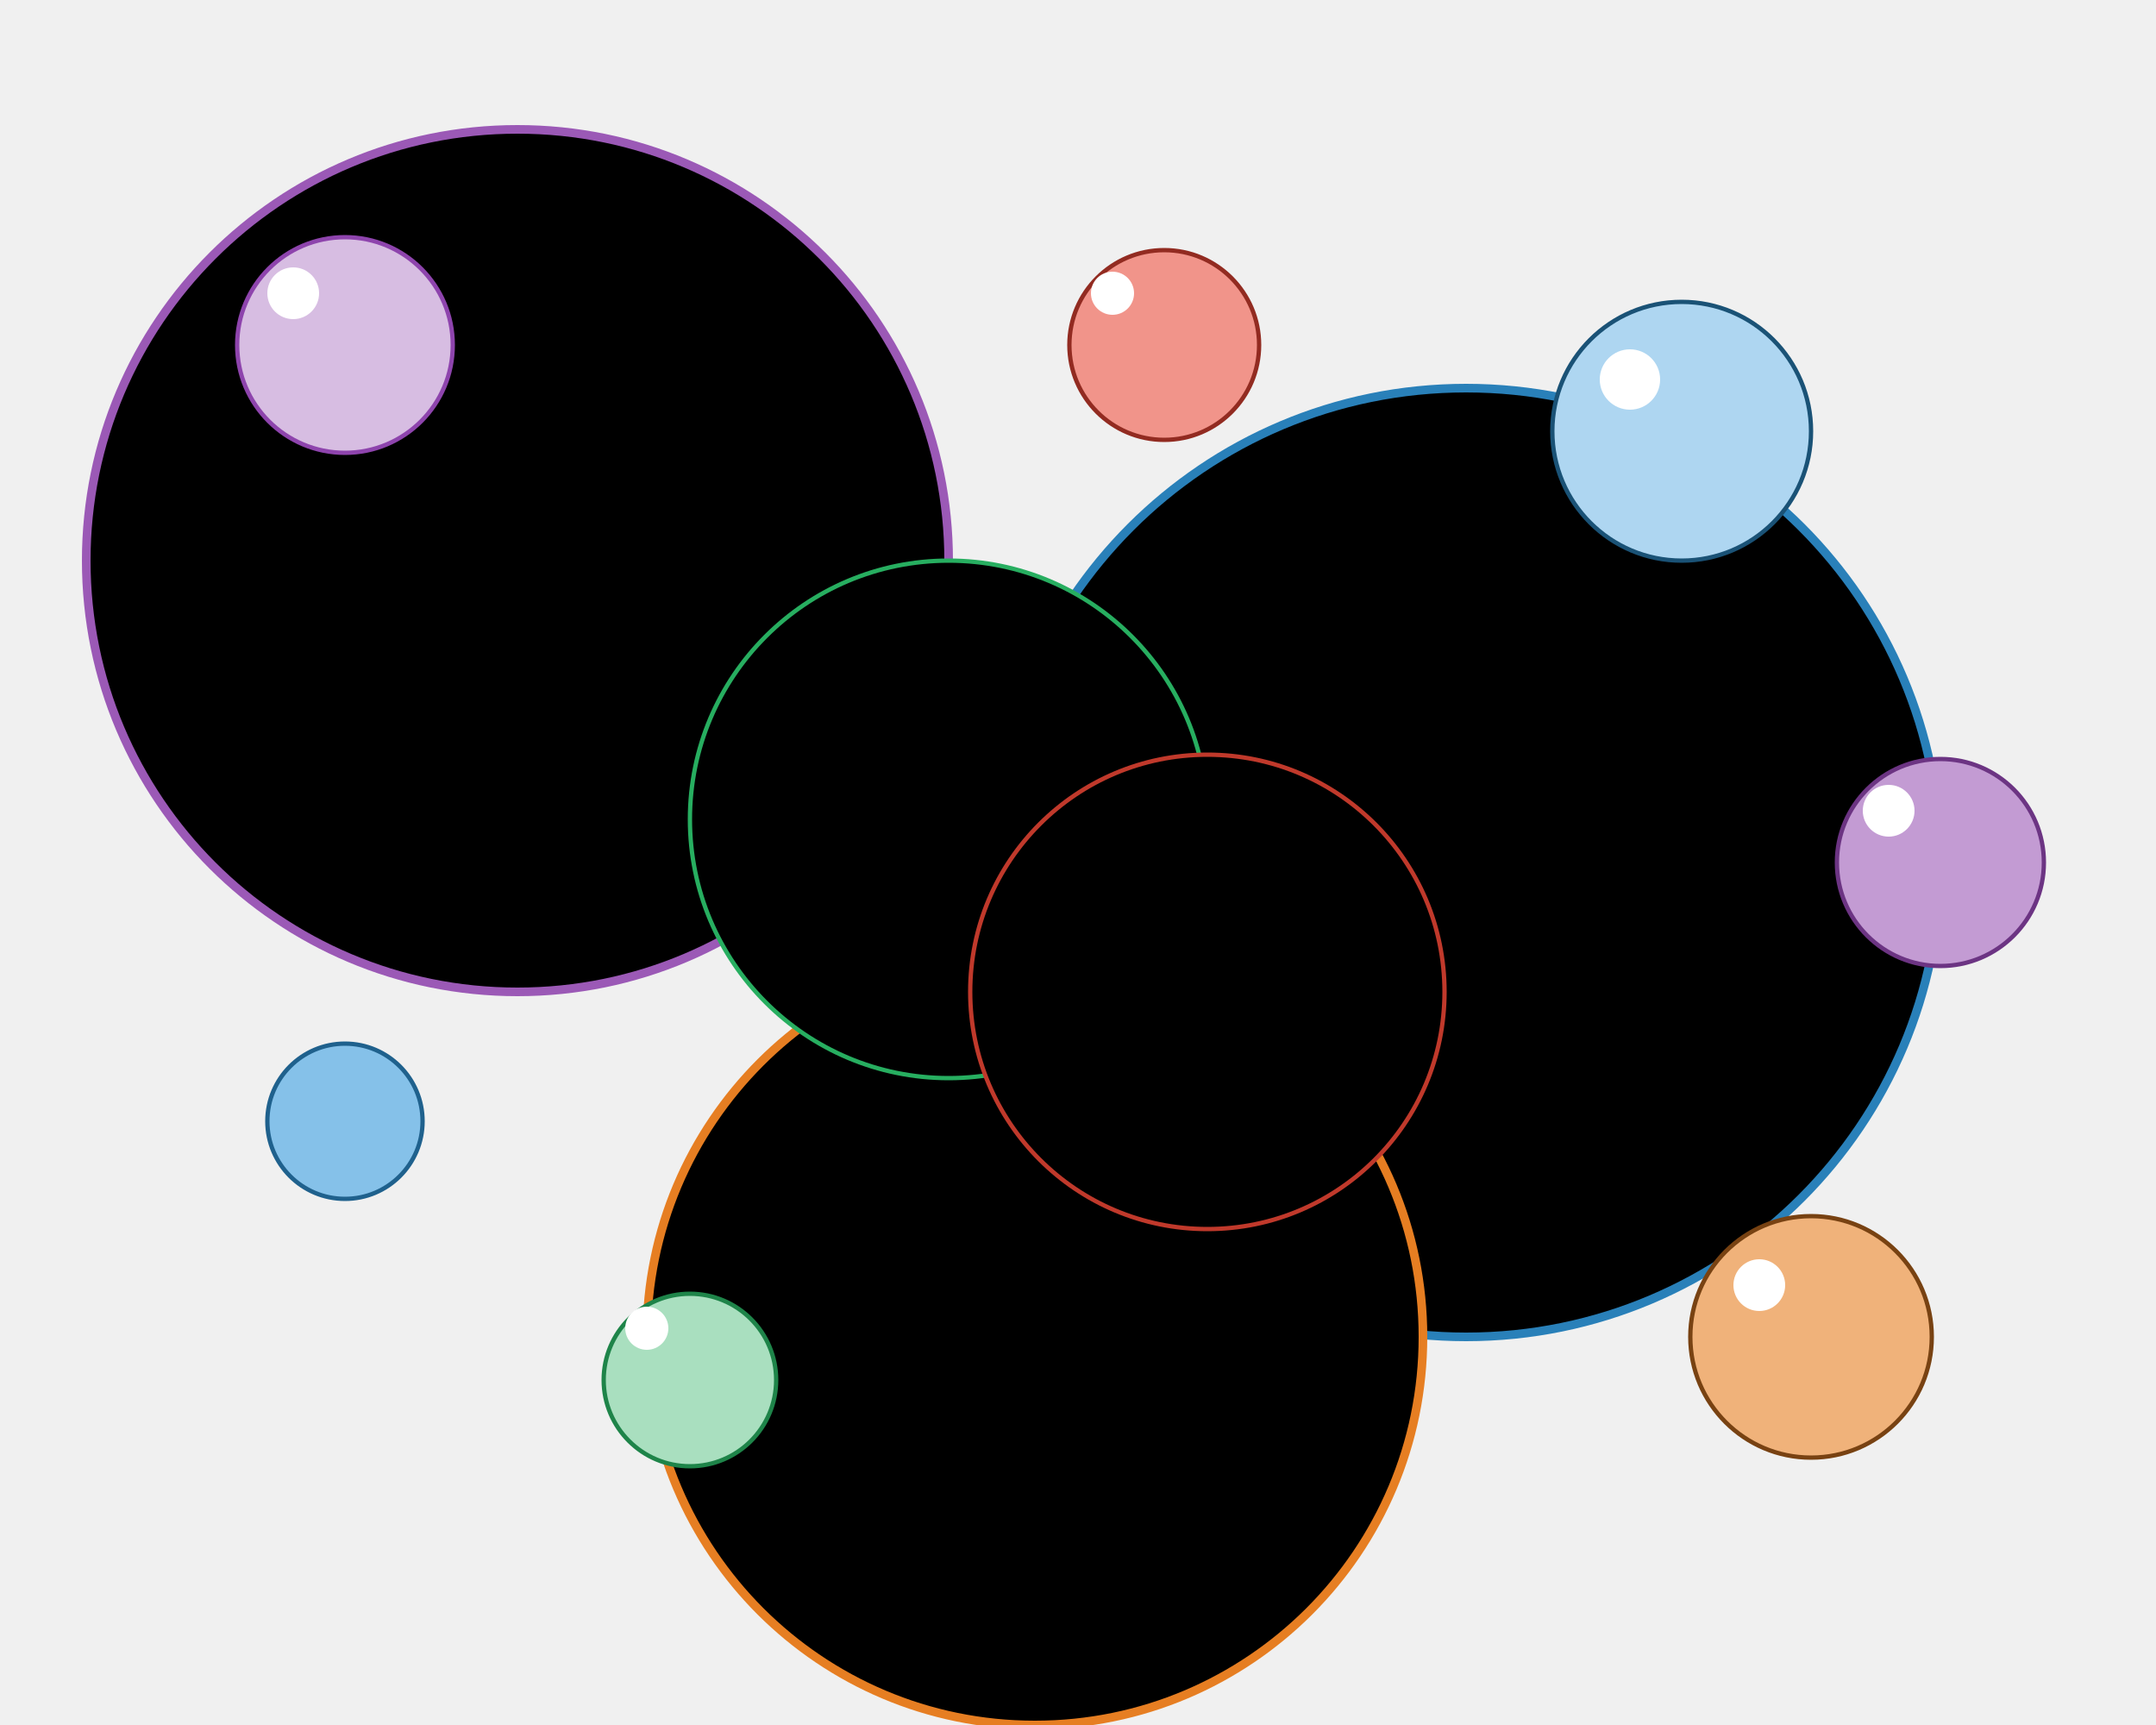
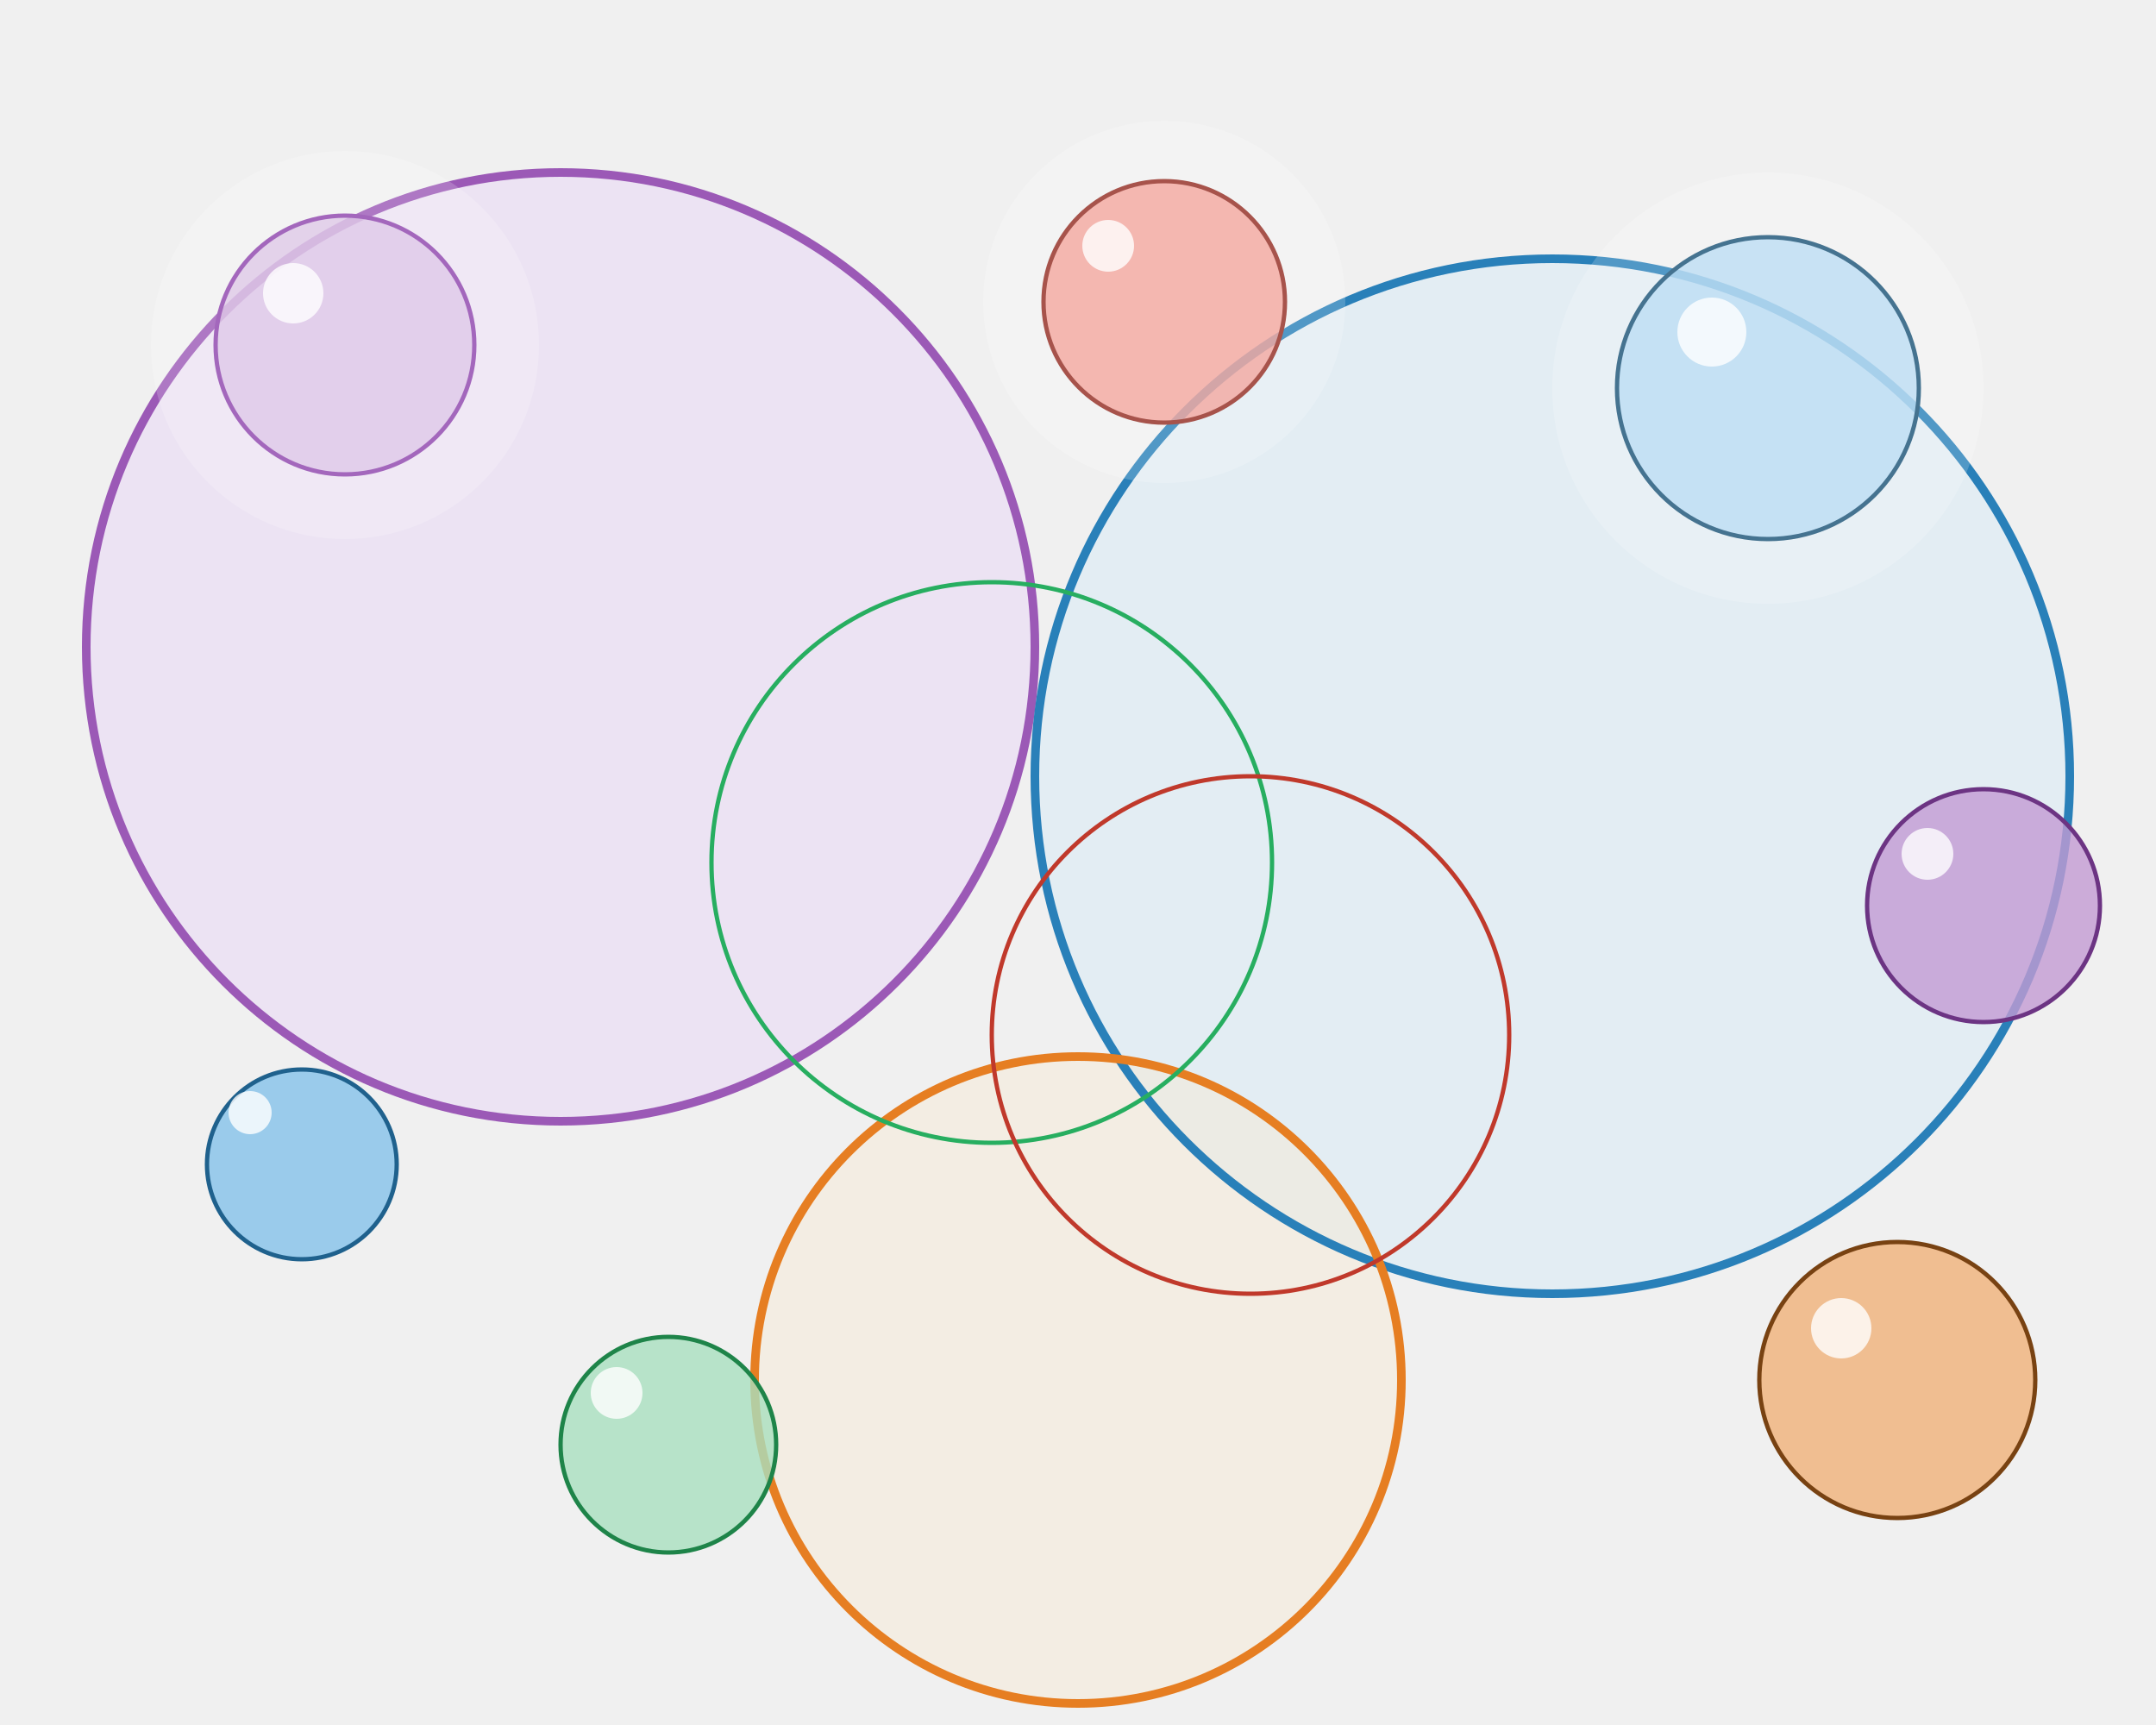
<svg xmlns="http://www.w3.org/2000/svg" width="500" height="400" viewBox="0 0 500 400">
  <g id="layer-default">
  </g>
  <g id="layer-background">
-     <circle cx="120" cy="130" r="100" stroke="#000000" stroke-width="0" fill="#E8D5F5" />
-     <circle cx="340" cy="200" r="110" stroke="#000000" stroke-width="0" fill="#D5EAF5" />
-     <circle cx="240" cy="310" r="90" stroke="#000000" stroke-width="0" fill="#F5EAD5" />
+     <circle cx="130" cy="150" r="110" stroke="#000000" stroke-width="0" fill="#E8D5F5" fill-opacity="0.502" />
+     <circle cx="360" cy="180" r="120" stroke="#000000" stroke-width="0" fill="#D5EAF5" fill-opacity="0.502" />
+     <circle cx="250" cy="320" r="75" stroke="#000000" stroke-width="0" fill="#F5EAD5" fill-opacity="0.502" />
  </g>
  <g id="layer-rings">
-     <circle cx="120" cy="130" r="100" stroke="#9B59B6" stroke-width="2" fill="#000000" />
-     <circle cx="340" cy="200" r="110" stroke="#2980B9" stroke-width="2" fill="#000000" />
-     <circle cx="240" cy="310" r="90" stroke="#E67E22" stroke-width="2" fill="#000000" />
-     <circle cx="220" cy="190" r="60" stroke="#27AE60" stroke-width="1" fill="#000000" />
-     <circle cx="280" cy="230" r="55" stroke="#C0392B" stroke-width="1" fill="#000000" />
+     <circle cx="130" cy="150" r="110" stroke="#9B59B6" stroke-width="2" fill="none" />
+     <circle cx="360" cy="180" r="120" stroke="#2980B9" stroke-width="2" fill="none" />
+     <circle cx="250" cy="320" r="75" stroke="#E67E22" stroke-width="2" fill="none" />
+     <circle cx="230" cy="200" r="65" stroke="#27AE60" stroke-width="1" fill="none" />
+     <circle cx="290" cy="240" r="60" stroke="#C0392B" stroke-width="1" fill="none" />
  </g>
  <g id="layer-bubbles">
-     <circle cx="80" cy="80" r="25" stroke="#8E44AD" stroke-width="1" fill="#D7BDE2" />
-     <circle cx="390" cy="100" r="30" stroke="#1A5276" stroke-width="1" fill="#AED6F1" />
-     <circle cx="160" cy="320" r="20" stroke="#1E8449" stroke-width="1" fill="#A9DFBF" />
-     <circle cx="420" cy="310" r="28" stroke="#784212" stroke-width="1" fill="#F0B27A" />
-     <circle cx="270" cy="80" r="22" stroke="#922B21" stroke-width="1" fill="#F1948A" />
-     <circle cx="80" cy="260" r="18" stroke="#1F618D" stroke-width="1" fill="#85C1E9" />
-     <circle cx="450" cy="200" r="24" stroke="#6C3483" stroke-width="1" fill="#C39BD3" />
+     <circle cx="80" cy="80" r="30" stroke="#8E44AD" stroke-width="1" fill="#D7BDE2" fill-opacity="0.8" />
+     <circle cx="410" cy="90" r="35" stroke="#1A5276" stroke-width="1" fill="#AED6F1" fill-opacity="0.8" />
+     <circle cx="155" cy="335" r="25" stroke="#1E8449" stroke-width="1" fill="#A9DFBF" fill-opacity="0.8" />
+     <circle cx="440" cy="320" r="32" stroke="#784212" stroke-width="1" fill="#F0B27A" fill-opacity="0.8" />
+     <circle cx="270" cy="70" r="28" stroke="#922B21" stroke-width="1" fill="#F1948A" fill-opacity="0.8" />
+     <circle cx="70" cy="270" r="22" stroke="#1F618D" stroke-width="1" fill="#85C1E9" fill-opacity="0.8" />
+     <circle cx="460" cy="210" r="27" stroke="#6C3483" stroke-width="1" fill="#C39BD3" fill-opacity="0.8" />
+   </g>
+   <g id="layer-glow">
+     <circle cx="80" cy="80" r="45" stroke="#6C3483" stroke-width="0" fill="#FFFFFF" fill-opacity="0.188" />
+     <circle cx="410" cy="90" r="50" stroke="#6C3483" stroke-width="0" fill="#FFFFFF" fill-opacity="0.188" />
+     <circle cx="270" cy="70" r="42" stroke="#6C3483" stroke-width="0" fill="#FFFFFF" fill-opacity="0.188" />
  </g>
  <g id="layer-accent">
-     <circle cx="68" cy="68" r="6" stroke="#FFFFFF" stroke-width="0" fill="#FFFFFF" />
-     <circle cx="378" cy="88" r="7" stroke="#FFFFFF" stroke-width="0" fill="#FFFFFF" />
-     <circle cx="150" cy="308" r="5" stroke="#FFFFFF" stroke-width="0" fill="#FFFFFF" />
-     <circle cx="408" cy="298" r="6" stroke="#FFFFFF" stroke-width="0" fill="#FFFFFF" />
-     <circle cx="258" cy="68" r="5" stroke="#FFFFFF" stroke-width="0" fill="#FFFFFF" />
-     <circle cx="438" cy="188" r="6" stroke="#FFFFFF" stroke-width="0" fill="#FFFFFF" />
+     <circle cx="68" cy="68" r="7" stroke="#6C3483" stroke-width="0" fill="#FFFFFF" fill-opacity="0.8" />
+     <circle cx="397" cy="77" r="8" stroke="#6C3483" stroke-width="0" fill="#FFFFFF" fill-opacity="0.8" />
+     <circle cx="143" cy="323" r="6" stroke="#6C3483" stroke-width="0" fill="#FFFFFF" fill-opacity="0.8" />
+     <circle cx="427" cy="308" r="7" stroke="#6C3483" stroke-width="0" fill="#FFFFFF" fill-opacity="0.8" />
+     <circle cx="257" cy="57" r="6" stroke="#6C3483" stroke-width="0" fill="#FFFFFF" fill-opacity="0.8" />
+     <circle cx="58" cy="258" r="5" stroke="#6C3483" stroke-width="0" fill="#FFFFFF" fill-opacity="0.8" />
+     <circle cx="447" cy="198" r="6" stroke="#6C3483" stroke-width="0" fill="#FFFFFF" fill-opacity="0.8" />
  </g>
</svg>
